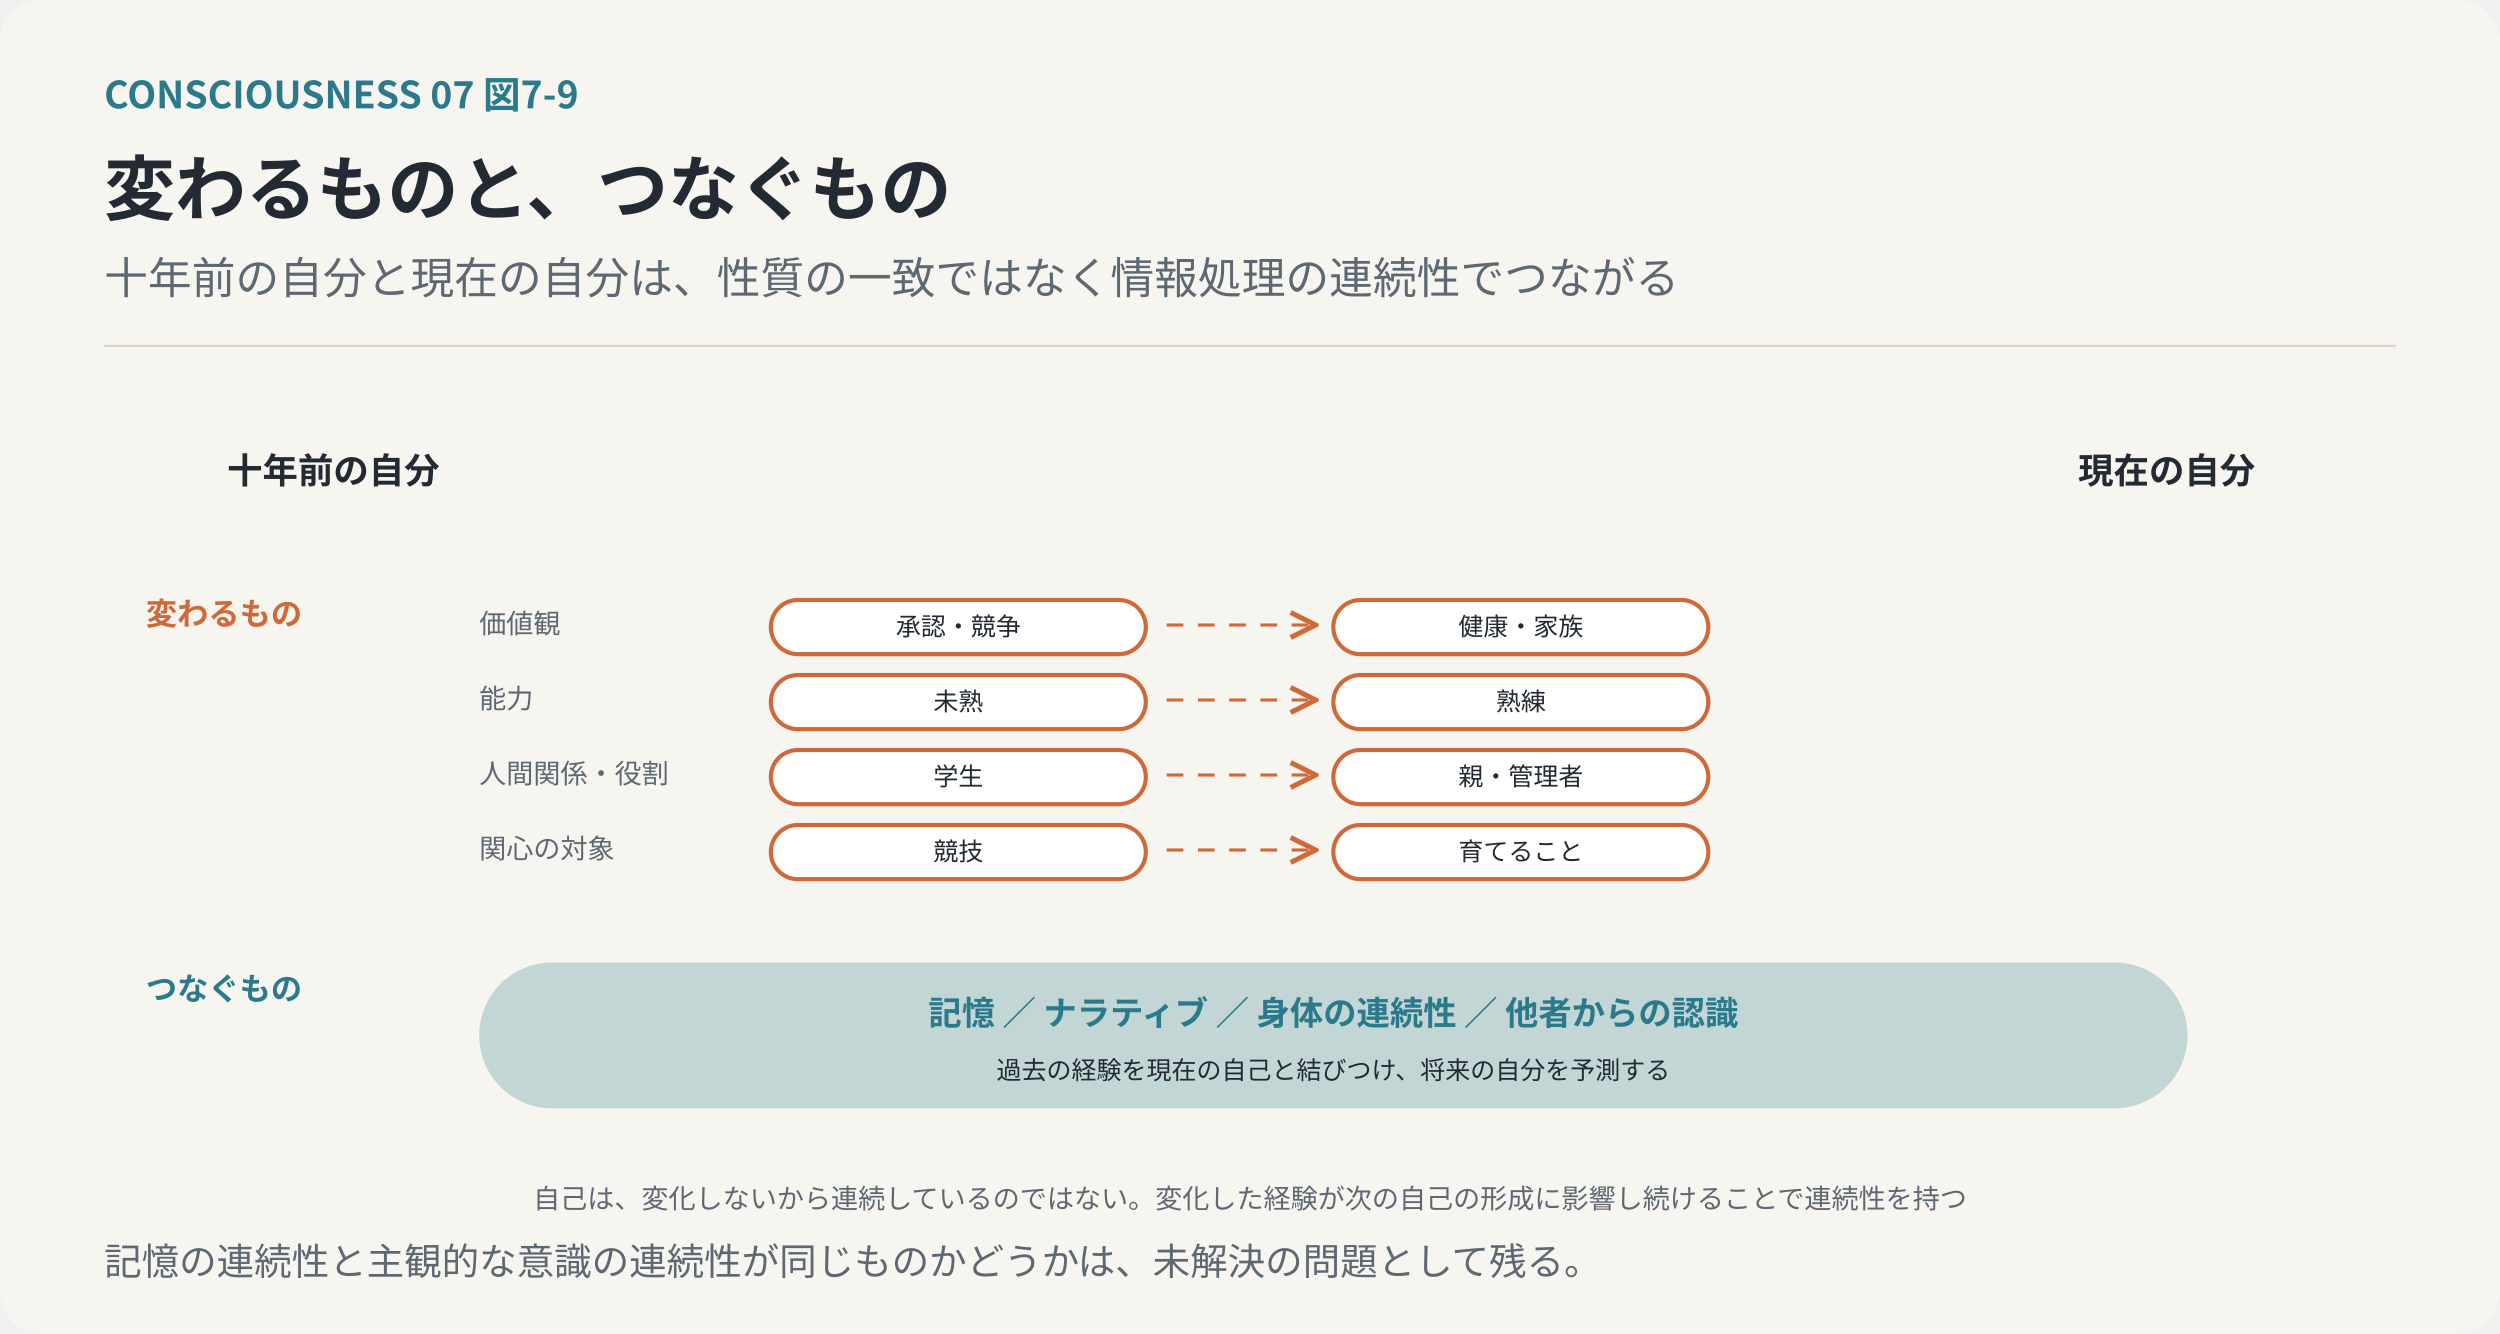
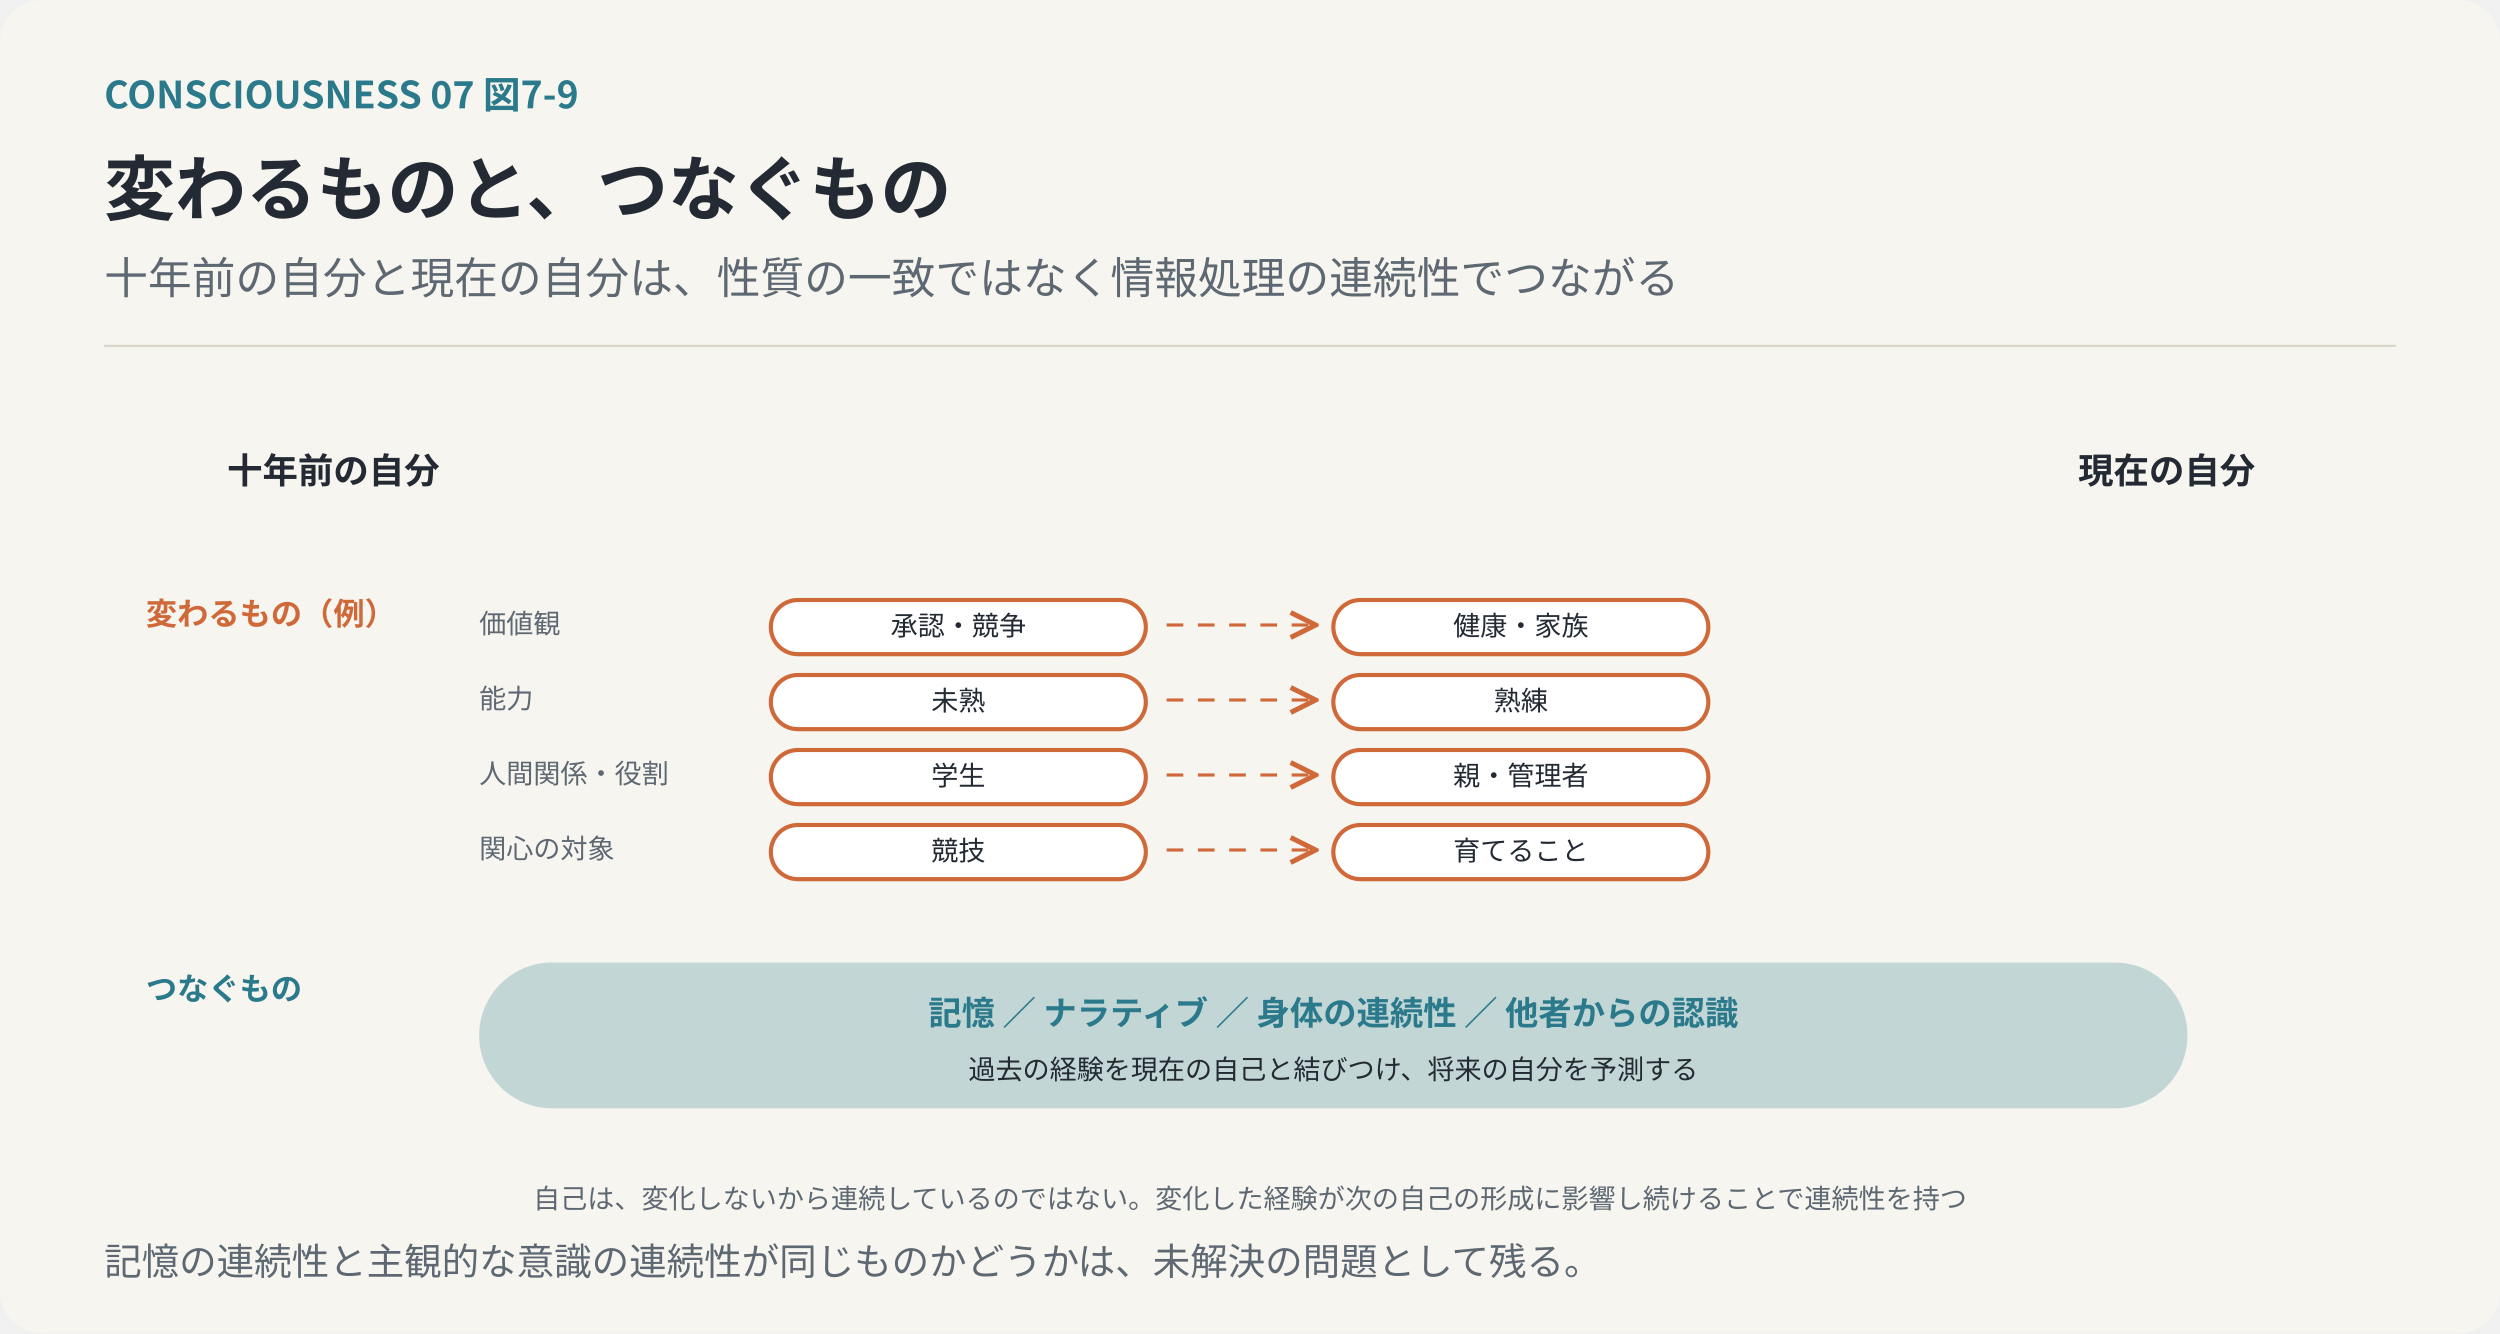
<svg xmlns="http://www.w3.org/2000/svg" width="1200" height="640" viewBox="0 0 1200 640" role="img" aria-labelledby="title desc">
  <defs>
    <marker id="arrow" markerWidth="10" markerHeight="10" refX="8" refY="5" orient="auto-start-reverse">
      <path d="M1,1 L9,5 L1,9" fill="none" stroke="#5d6873" stroke-width="1.4" />
    </marker>
    <marker id="arrow-teal" markerWidth="10" markerHeight="10" refX="8" refY="5" orient="auto-start-reverse">
      <path d="M1,1 L9,5 L1,9" fill="none" stroke="#2b7a8c" stroke-width="1.6" />
    </marker>
    <marker id="arrow-terra" markerWidth="10" markerHeight="10" refX="8" refY="5" orient="auto-start-reverse">
      <path d="M1,1 L9,5 L1,9" fill="none" stroke="#d0693a" stroke-width="1.6" />
    </marker>
    <marker id="arrow-indigo" markerWidth="10" markerHeight="10" refX="8" refY="5" orient="auto-start-reverse">
      <path d="M1,1 L9,5 L1,9" fill="none" stroke="#5a4fcf" stroke-width="1.6" />
    </marker>
    <marker id="arrow-ink" markerWidth="10" markerHeight="10" refX="8" refY="5" orient="auto-start-reverse">
      <path d="M1,1 L9,5 L1,9" fill="none" stroke="#232a33" stroke-width="1.6" />
    </marker>
    <linearGradient id="g07i-1" x1="0" y1="0" x2="1" y2="0">
      <stop offset="0" stop-color="#2b7a8c" stop-opacity="0.25" />
      <stop offset="1" stop-color="#2b7a8c" stop-opacity="0.25" />
    </linearGradient>
  </defs>
  <rect width="1200" height="640" rx="20" fill="#f7f5ef" />
  <g font-family="system-ui, -apple-system, &quot;Hiragino Kaku Gothic ProN&quot;, &quot;Noto Sans CJK JP&quot;, Meiryo, sans-serif">
    <text x="50.0" y="52.0" fill="#2b7a8c" font-size="18" text-anchor="start" font-weight="700">CONSCIOUSNESS     07     図7-9</text>
    <text x="50.0" y="103.0" fill="#232a33" font-size="34" text-anchor="start" font-weight="700">変わるものと、つなぐもの</text>
    <text x="50.0" y="141.0" fill="#5d6873" font-size="21" text-anchor="start" font-weight="400">十年前の自分と現在の自分は、性質の一致ではなく情報処理の連続性でつながる</text>
    <line x1="50.0" y1="166.0" x2="1150.0" y2="166.0" stroke="#d8d4c8" stroke-width="1" />
    <text x="160.0" y="232.0" fill="#232a33" font-size="17" text-anchor="middle" font-weight="700">十年前の自分</text>
    <text x="1040.0" y="232.0" fill="#232a33" font-size="17" text-anchor="middle" font-weight="700">現在の自分</text>
-     <text x="70.0" y="300.0" fill="#d0693a" font-size="15" text-anchor="start" font-weight="700">変わるもの</text>
+     <text x="70.0" y="300.0" fill="#d0693a" font-size="15" text-anchor="start" font-weight="700">変わるもの（例）</text>
    <text x="230.0" y="304.0" fill="#5d6873" font-size="13" text-anchor="start" font-weight="400">価値観</text>
    <rect x="370.0" y="288.0" width="180.0" height="26.0" rx="13" fill="#ffffff" stroke="#d0693a" stroke-width="2" />
-     <text x="460.0" y="305.0" fill="#232a33" font-size="12" text-anchor="middle" font-weight="400">承認・競争</text>
+     <text x="460.0" y="305.0" fill="#232a33" font-size="13" text-anchor="middle" font-weight="400">承認・競争</text>
    <line x1="560.0" y1="300.0" x2="630.0" y2="300.0" stroke="#d0693a" stroke-width="1.5" marker-end="url(#arrow-terra)" stroke-dasharray="8 7" />
    <rect x="640.0" y="288.0" width="180.0" height="26.0" rx="13" fill="#ffffff" stroke="#d0693a" stroke-width="2" />
-     <text x="730.0" y="305.0" fill="#232a33" font-size="12" text-anchor="middle" font-weight="400">健康・家族</text>
+     <text x="730.0" y="305.0" fill="#232a33" font-size="13" text-anchor="middle" font-weight="400">健康・家族</text>
    <text x="230.0" y="340.0" fill="#5d6873" font-size="13" text-anchor="start" font-weight="400">能力</text>
    <rect x="370.0" y="324.0" width="180.0" height="26.0" rx="13" fill="#ffffff" stroke="#d0693a" stroke-width="2" />
-     <text x="460.0" y="341.0" fill="#232a33" font-size="12" text-anchor="middle" font-weight="400">未熟</text>
+     <text x="460.0" y="341.0" fill="#232a33" font-size="13" text-anchor="middle" font-weight="400">未熟</text>
    <line x1="560.0" y1="336.0" x2="630.0" y2="336.0" stroke="#d0693a" stroke-width="1.5" marker-end="url(#arrow-terra)" stroke-dasharray="8 7" />
    <rect x="640.0" y="324.0" width="180.0" height="26.0" rx="13" fill="#ffffff" stroke="#d0693a" stroke-width="2" />
-     <text x="730.0" y="341.0" fill="#232a33" font-size="12" text-anchor="middle" font-weight="400">熟練</text>
+     <text x="730.0" y="341.0" fill="#232a33" font-size="13" text-anchor="middle" font-weight="400">熟練</text>
    <text x="230.0" y="376.0" fill="#5d6873" font-size="13" text-anchor="start" font-weight="400">人間関係・役割</text>
    <rect x="370.0" y="360.0" width="180.0" height="26.0" rx="13" fill="#ffffff" stroke="#d0693a" stroke-width="2" />
-     <text x="460.0" y="377.0" fill="#232a33" font-size="12" text-anchor="middle" font-weight="400">学生</text>
+     <text x="460.0" y="377.0" fill="#232a33" font-size="13" text-anchor="middle" font-weight="400">学生</text>
    <line x1="560.0" y1="372.0" x2="630.0" y2="372.0" stroke="#d0693a" stroke-width="1.5" marker-end="url(#arrow-terra)" stroke-dasharray="8 7" />
    <rect x="640.0" y="360.0" width="180.0" height="26.0" rx="13" fill="#ffffff" stroke="#d0693a" stroke-width="2" />
-     <text x="730.0" y="377.0" fill="#232a33" font-size="12" text-anchor="middle" font-weight="400">親・管理者</text>
+     <text x="730.0" y="377.0" fill="#232a33" font-size="13" text-anchor="middle" font-weight="400">親・管理者</text>
    <text x="230.0" y="412.0" fill="#5d6873" font-size="13" text-anchor="start" font-weight="400">関心の対象</text>
    <rect x="370.0" y="396.0" width="180.0" height="26.0" rx="13" fill="#ffffff" stroke="#d0693a" stroke-width="2" />
-     <text x="460.0" y="413.0" fill="#232a33" font-size="12" text-anchor="middle" font-weight="400">競技</text>
+     <text x="460.0" y="413.0" fill="#232a33" font-size="13" text-anchor="middle" font-weight="400">競技</text>
    <line x1="560.0" y1="408.0" x2="630.0" y2="408.0" stroke="#d0693a" stroke-width="1.5" marker-end="url(#arrow-terra)" stroke-dasharray="8 7" />
    <rect x="640.0" y="396.0" width="180.0" height="26.0" rx="13" fill="#ffffff" stroke="#d0693a" stroke-width="2" />
-     <text x="730.0" y="413.0" fill="#232a33" font-size="12" text-anchor="middle" font-weight="400">育てること</text>
+     <text x="730.0" y="413.0" fill="#232a33" font-size="13" text-anchor="middle" font-weight="400">育てること</text>
    <text x="70.0" y="480.0" fill="#2b7a8c" font-size="15" text-anchor="start" font-weight="700">つなぐもの</text>
    <rect x="230" y="462" width="820" height="70" rx="35" fill="url(#g07i-1)" />
    <text x="640.0" y="492.0" fill="#2b7a8c" font-size="16" text-anchor="middle" font-weight="700">記憶 ／ ナラティブ ／ 身体の連続性 ／ 他者からの認識</text>
-     <text x="640.0" y="518.0" fill="#232a33" font-size="12" text-anchor="middle" font-weight="400">過去の経験を現在の自己と結びつけ、将来の自分を予測する</text>
+     <text x="640.0" y="518.0" fill="#232a33" font-size="13" text-anchor="middle" font-weight="400">過去の経験を現在の自己と結びつけ、将来の自分を予測する</text>
    <text x="600.0" y="580.0" fill="#5d6873" font-size="13" text-anchor="middle" font-weight="400">自己は、変化しないから連続しているのではない。変化した経験が次の自己の形成に影響し続けることで連続性を持つ</text>
    <text x="50.0" y="612.0" fill="#5d6873" font-size="18" text-anchor="start" font-weight="400">記憶の連続性と主観的な意識の連続性が同じものかどうかは、未解決の問題として残る。</text>
  </g>
</svg>
